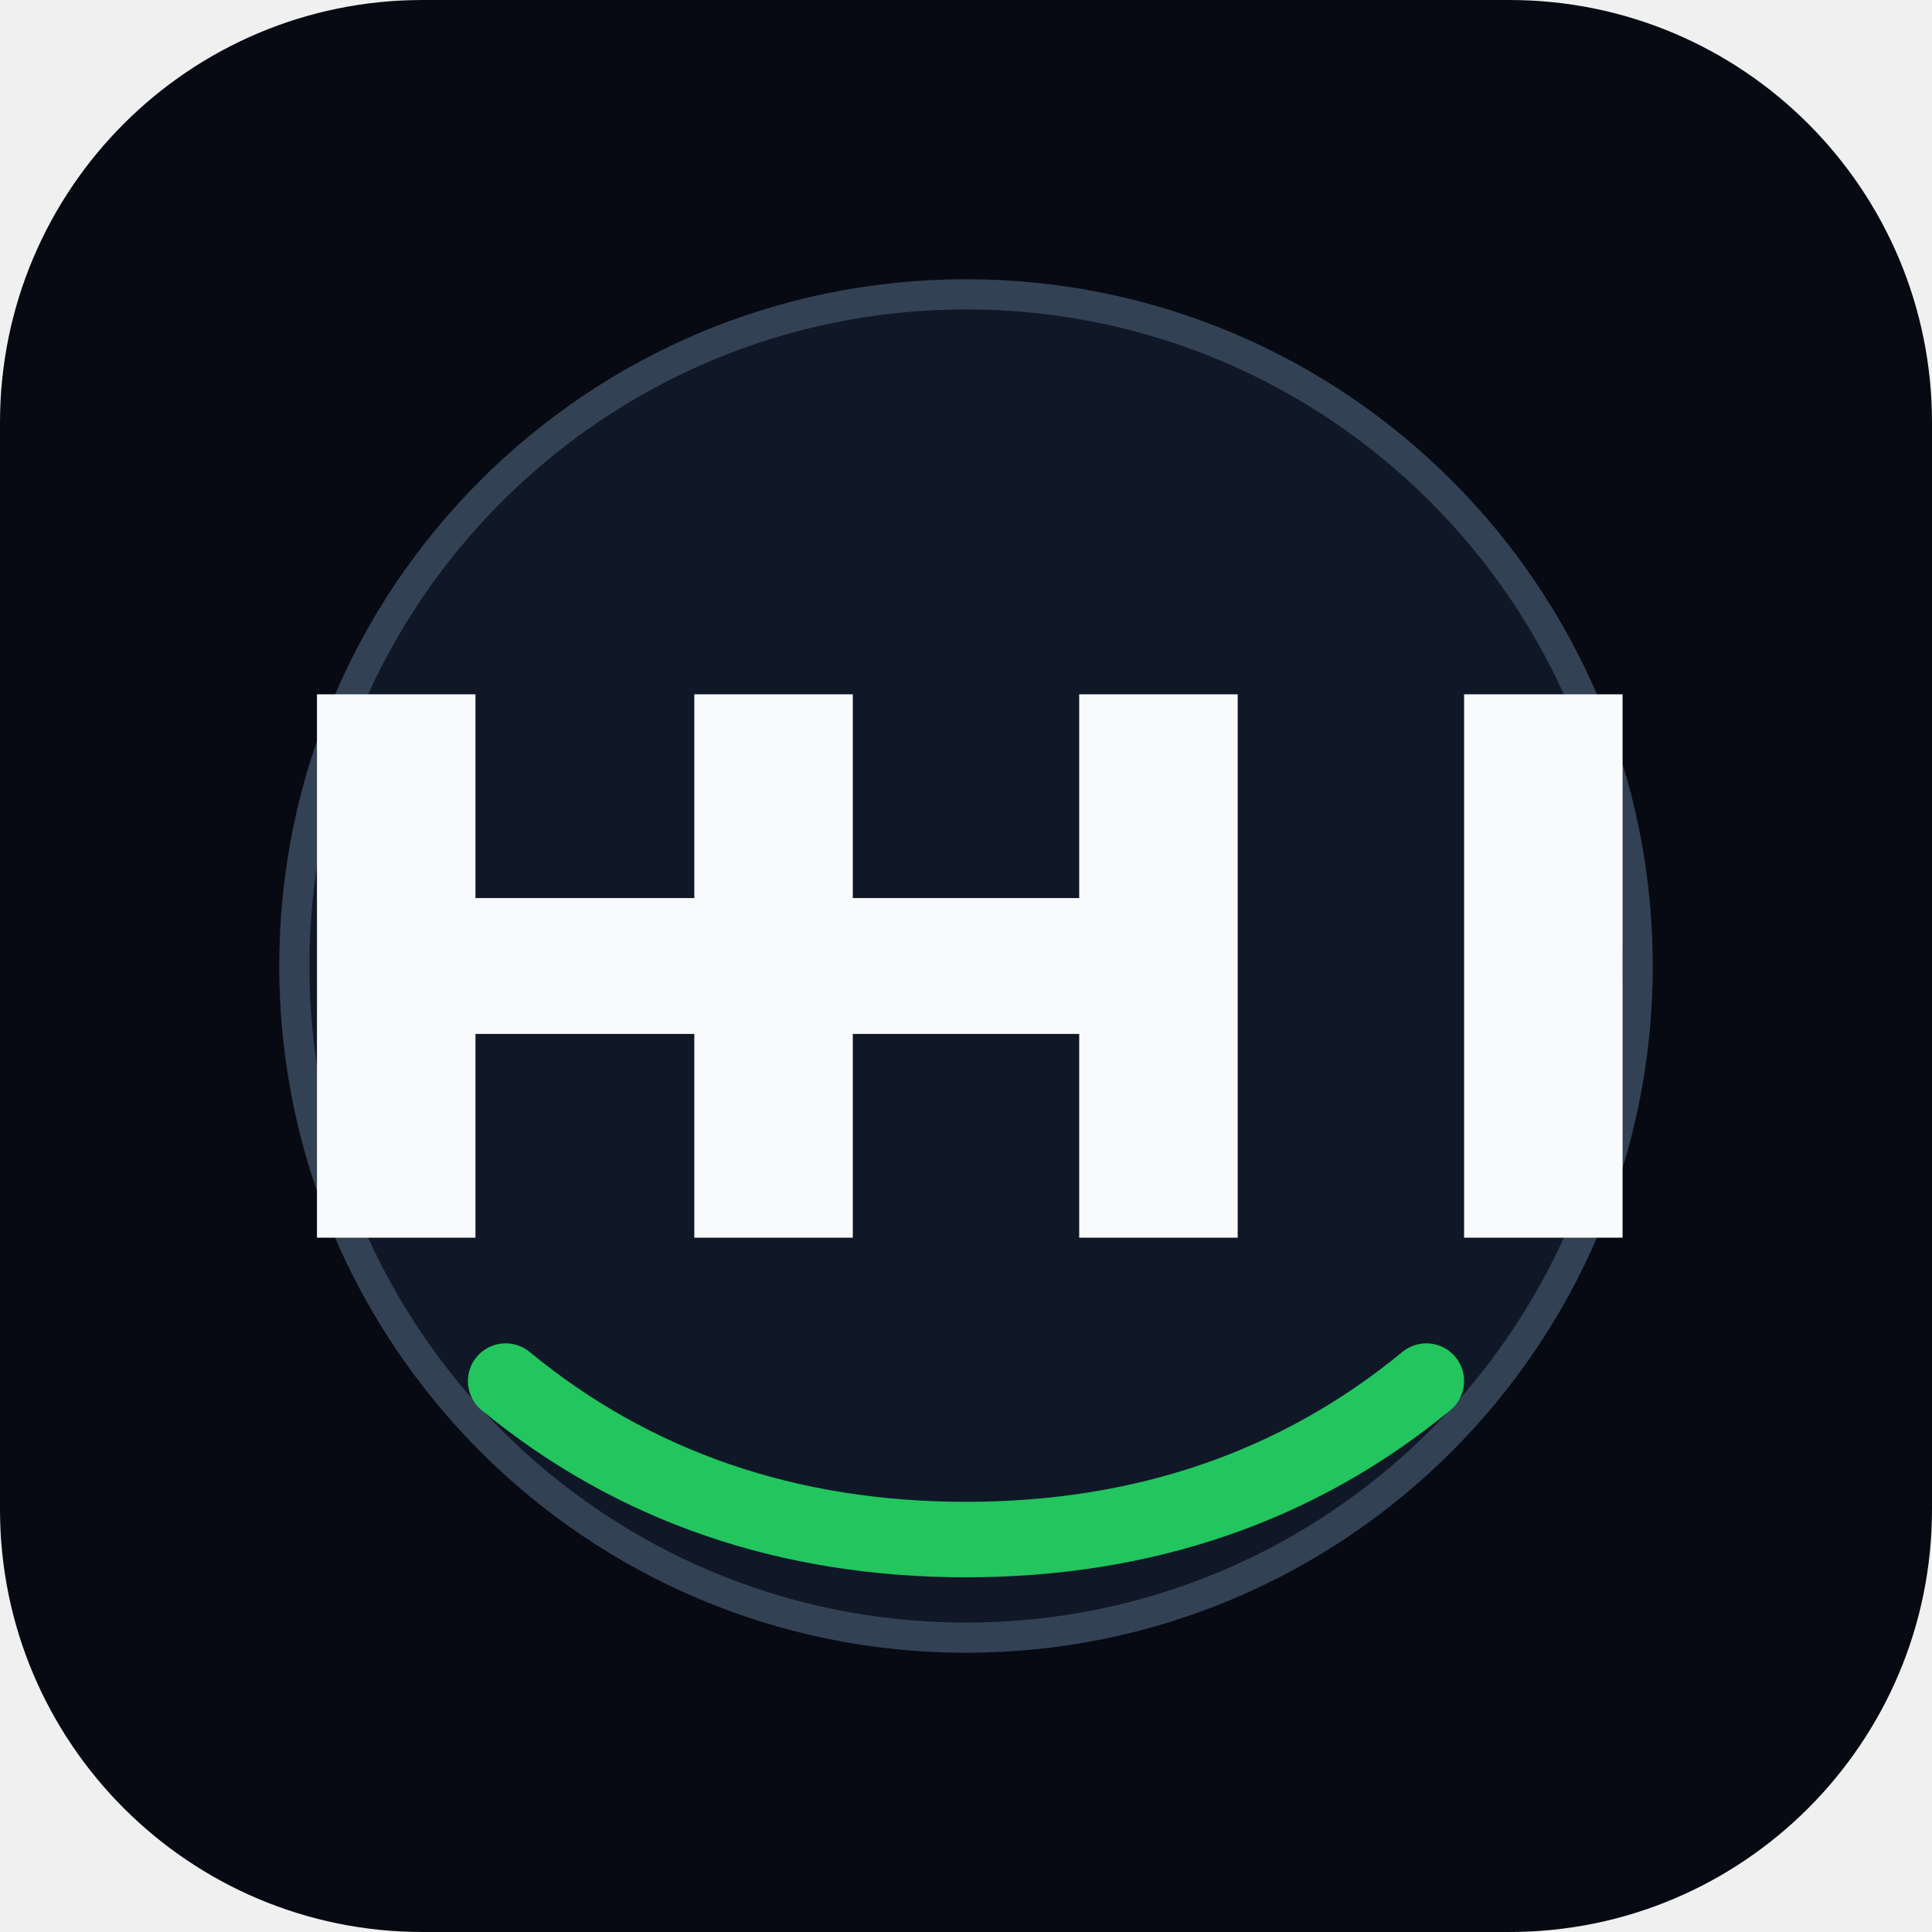
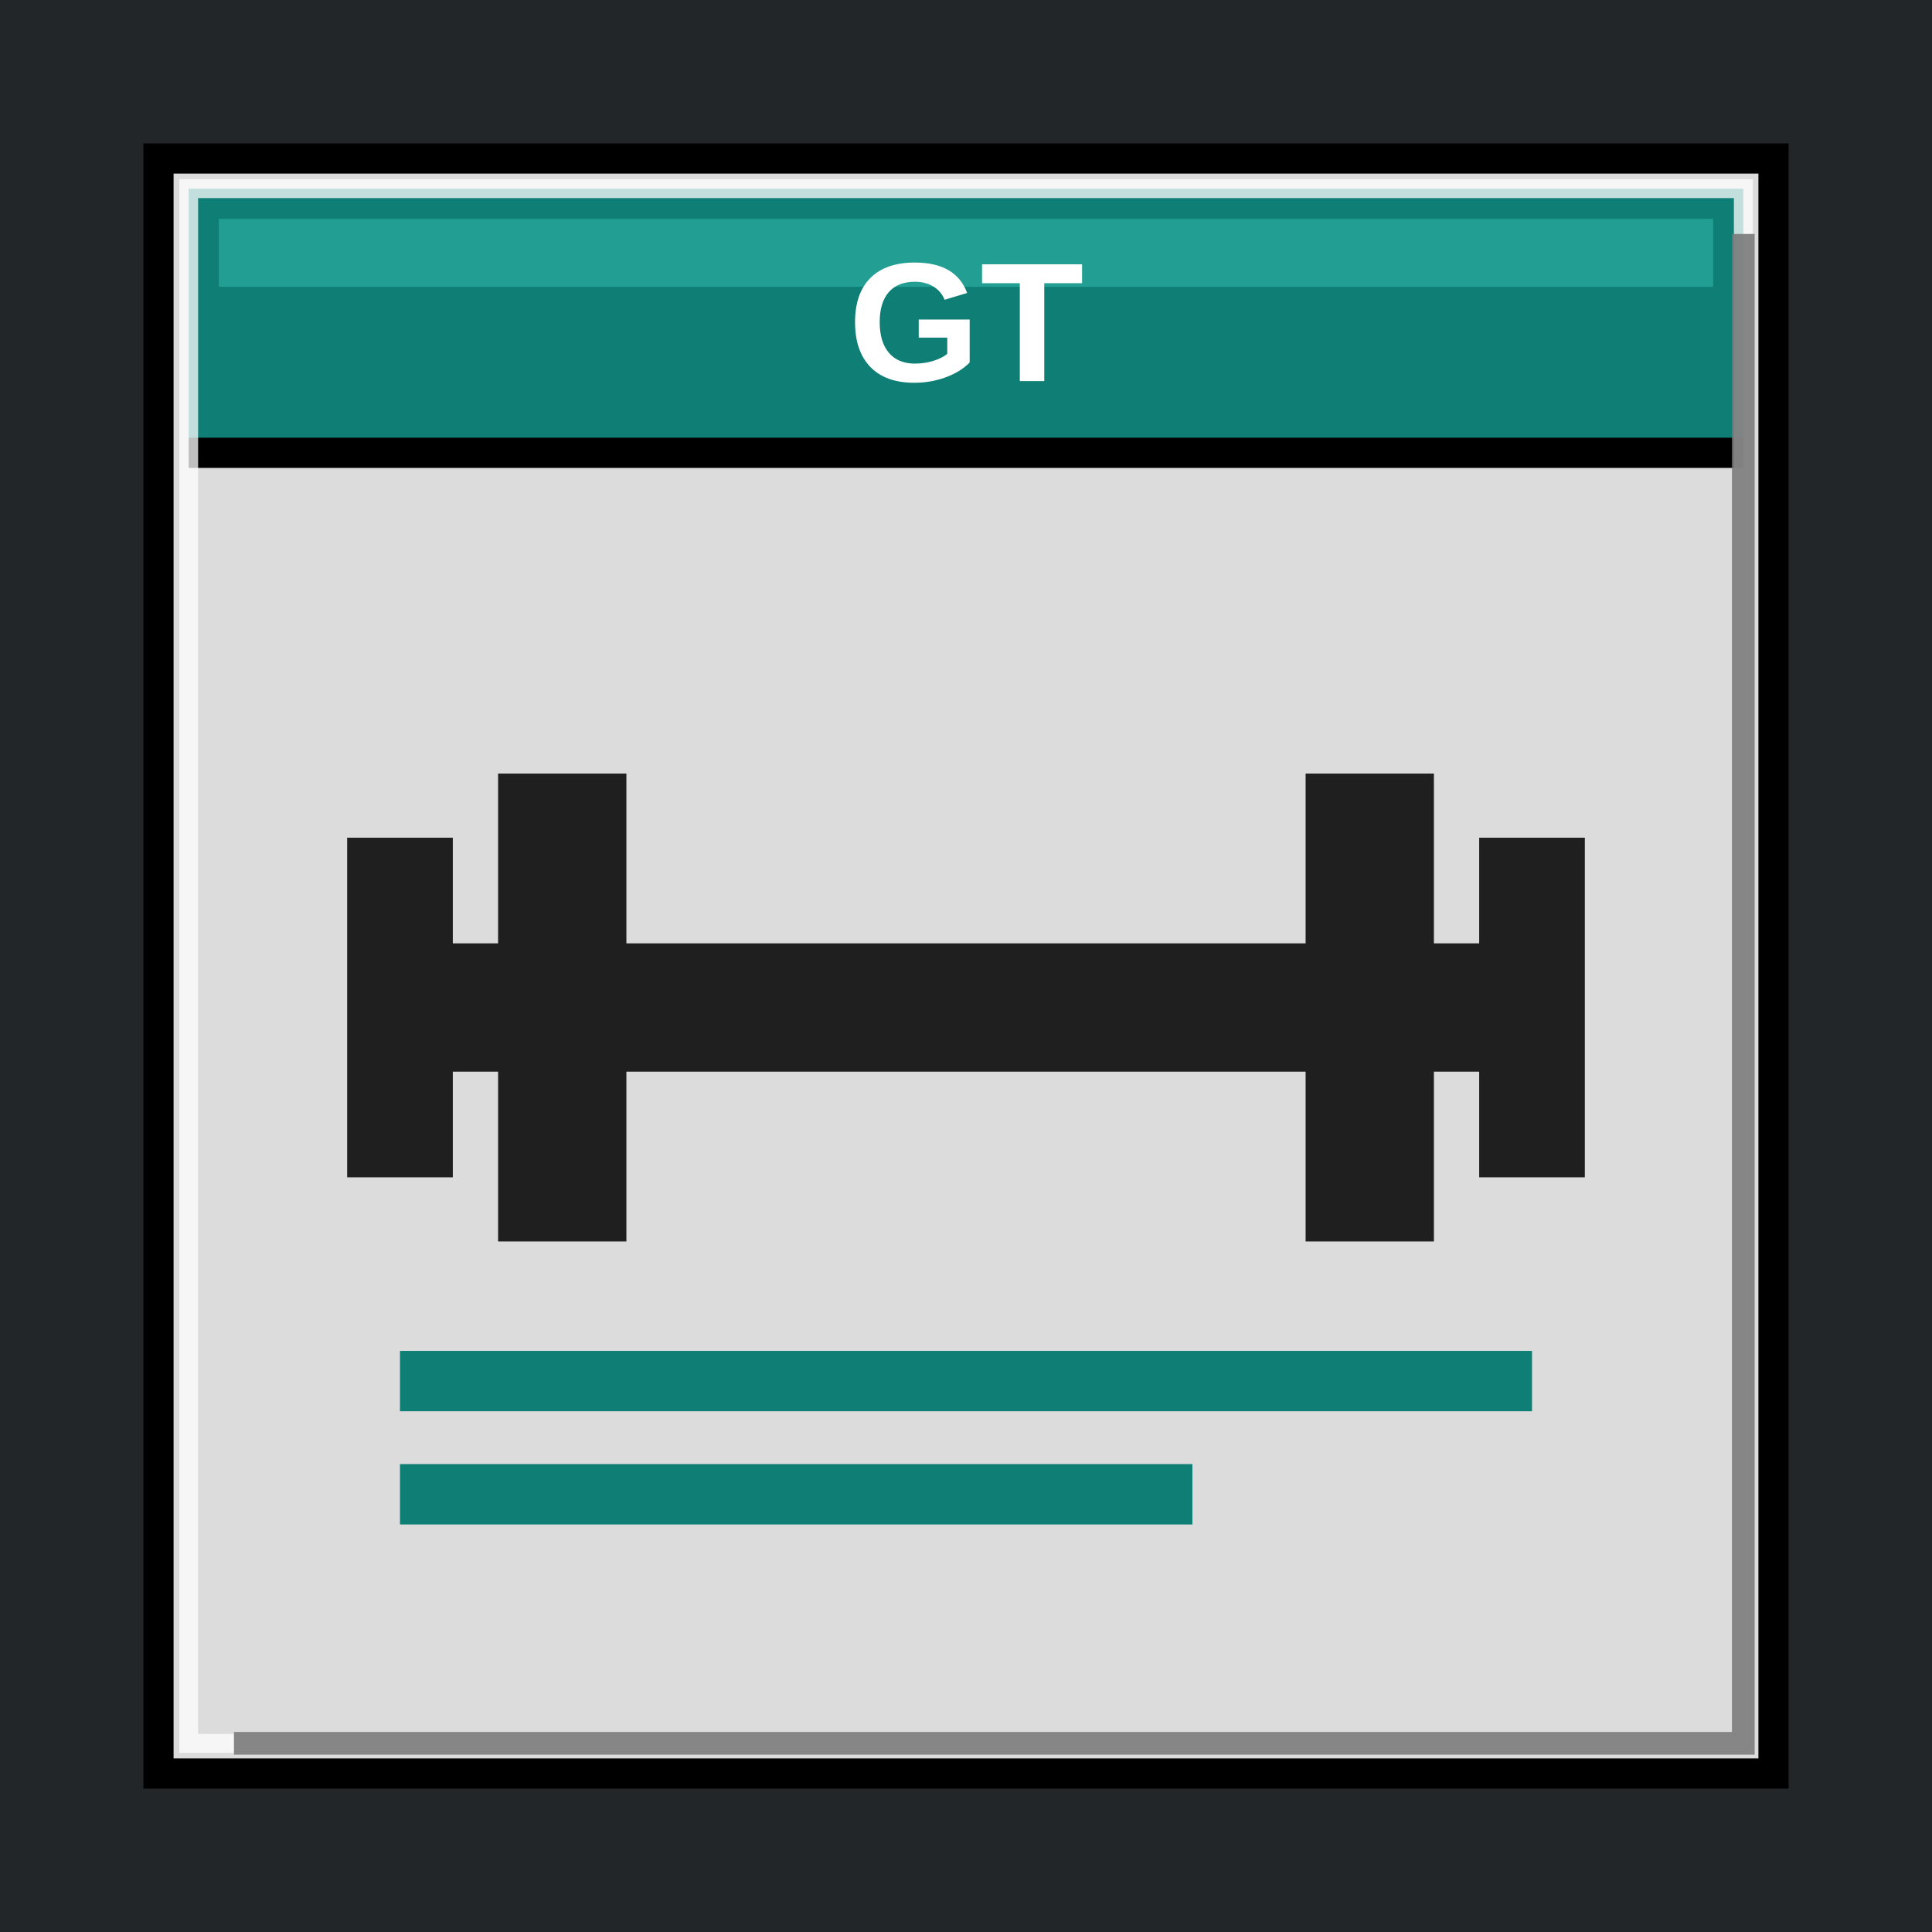
<svg xmlns="http://www.w3.org/2000/svg" viewBox="0 0 512 512">
-   <rect width="512" height="512" rx="112" fill="#070a12" />
-   <circle cx="256" cy="256" r="178" fill="#101827" stroke="#334155" stroke-width="8" />
-   <path d="M126 238h58v-54h42v144h-42v-54h-58v54H84V184h42v54Zm160-54h42v144h-42v-54h-60v-36h60v-54Zm102 0h42v144h-42V184Z" fill="#f8fafc" />
-   <path d="M134 366c34 28 75 42 122 42s88-14 122-42" fill="none" stroke="#22c55e" stroke-width="20" stroke-linecap="round" />
+   <rect width="512" height="512" fill="#232629" />
+   <rect x="42" y="42" width="428" height="428" fill="#dcdcdc" stroke="#000000" stroke-width="8" />
+   <path d="M50 50h412v70H50z" fill="#0f7f76" />
+   <path d="M58 58h396v18H58z" fill="#31b8aa" opacity=".55" />
+   <path d="M50 120h412" stroke="#000000" stroke-width="8" />
+   <path d="M50 50h412v412H50z" fill="none" stroke="#ffffff" stroke-width="5" opacity=".75" />
+   <path d="M62 462h400V62" fill="none" stroke="#7a7a7a" stroke-width="6" opacity=".9" />
+   <g fill="#1f1f1f">
+     <rect x="108" y="250" width="296" height="34" />
+     <rect x="92" y="222" width="28" height="90" />
+     <rect x="132" y="205" width="34" height="124" />
+     <rect x="346" y="205" width="34" height="124" />
+     <rect x="392" y="222" width="28" height="90" />
+   </g>
+   <g fill="#0f7f76">
+     <rect x="106" y="358" width="300" height="16" />
+     <rect x="106" y="388" width="210" height="16" />
+   </g>
+   <text x="256" y="101" text-anchor="middle" font-family="Tahoma, Arial, sans-serif" font-size="45" font-weight="700" fill="#ffffff">GT</text>
</svg>
